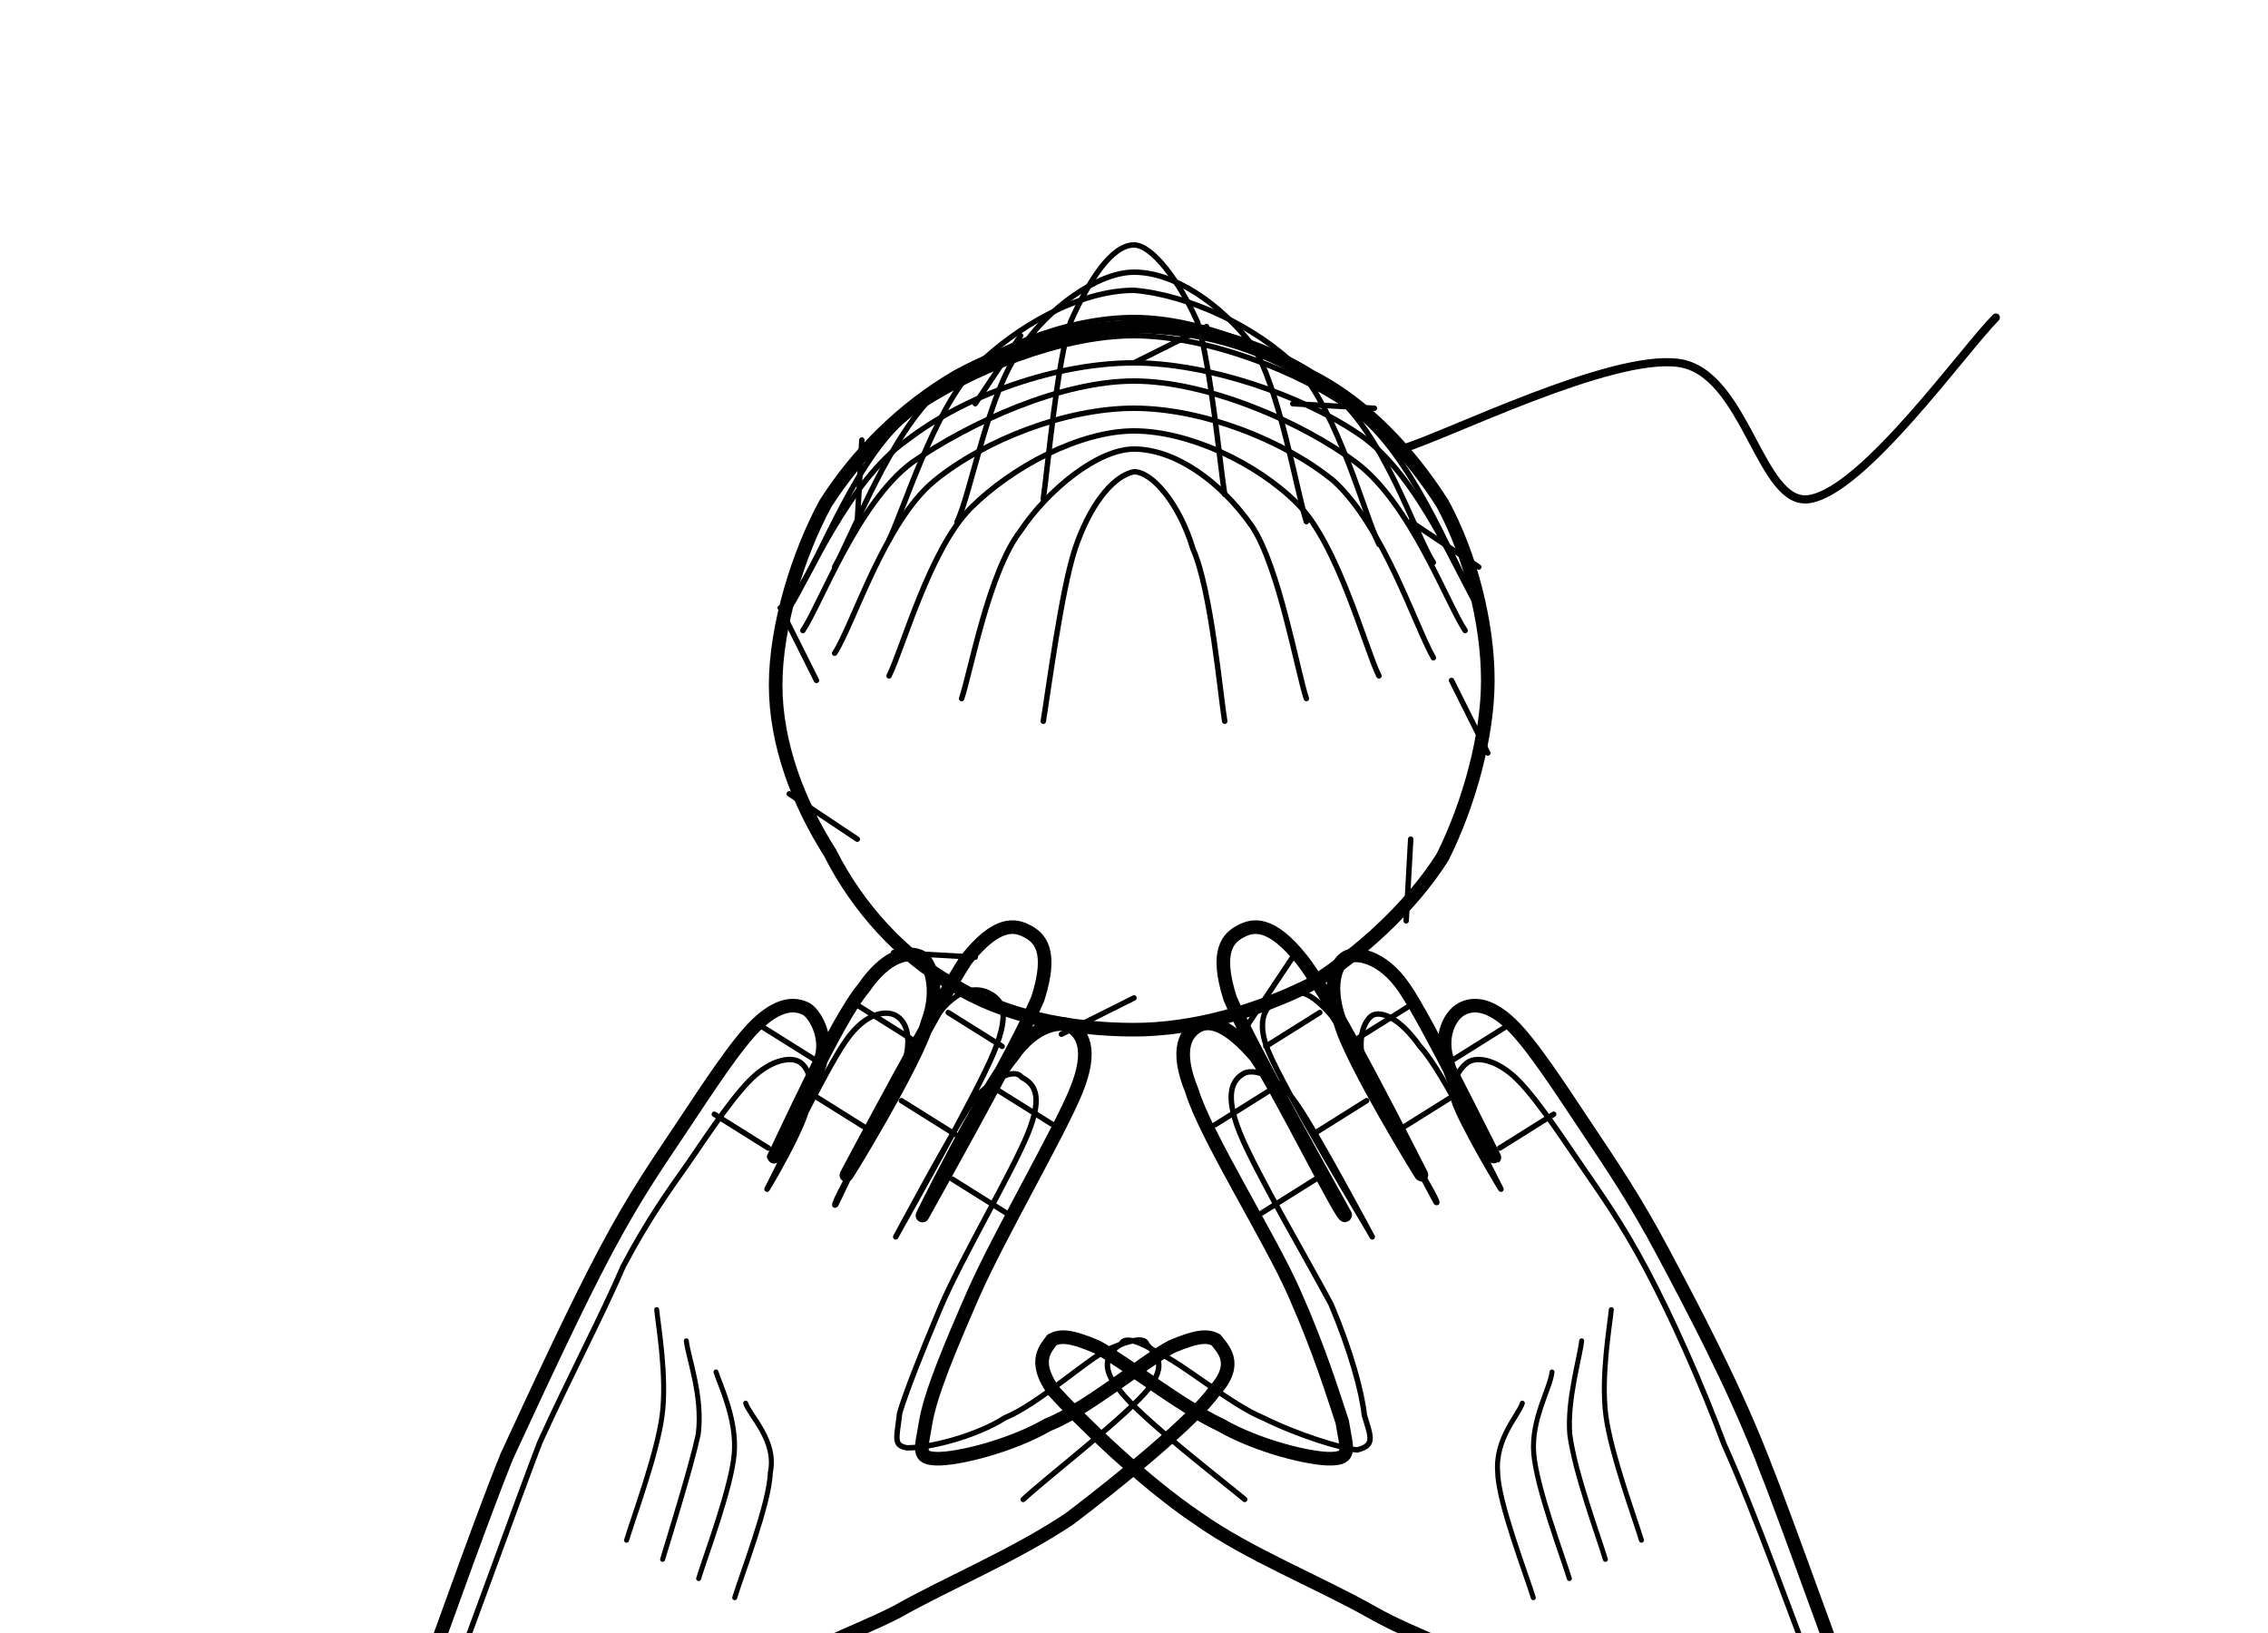
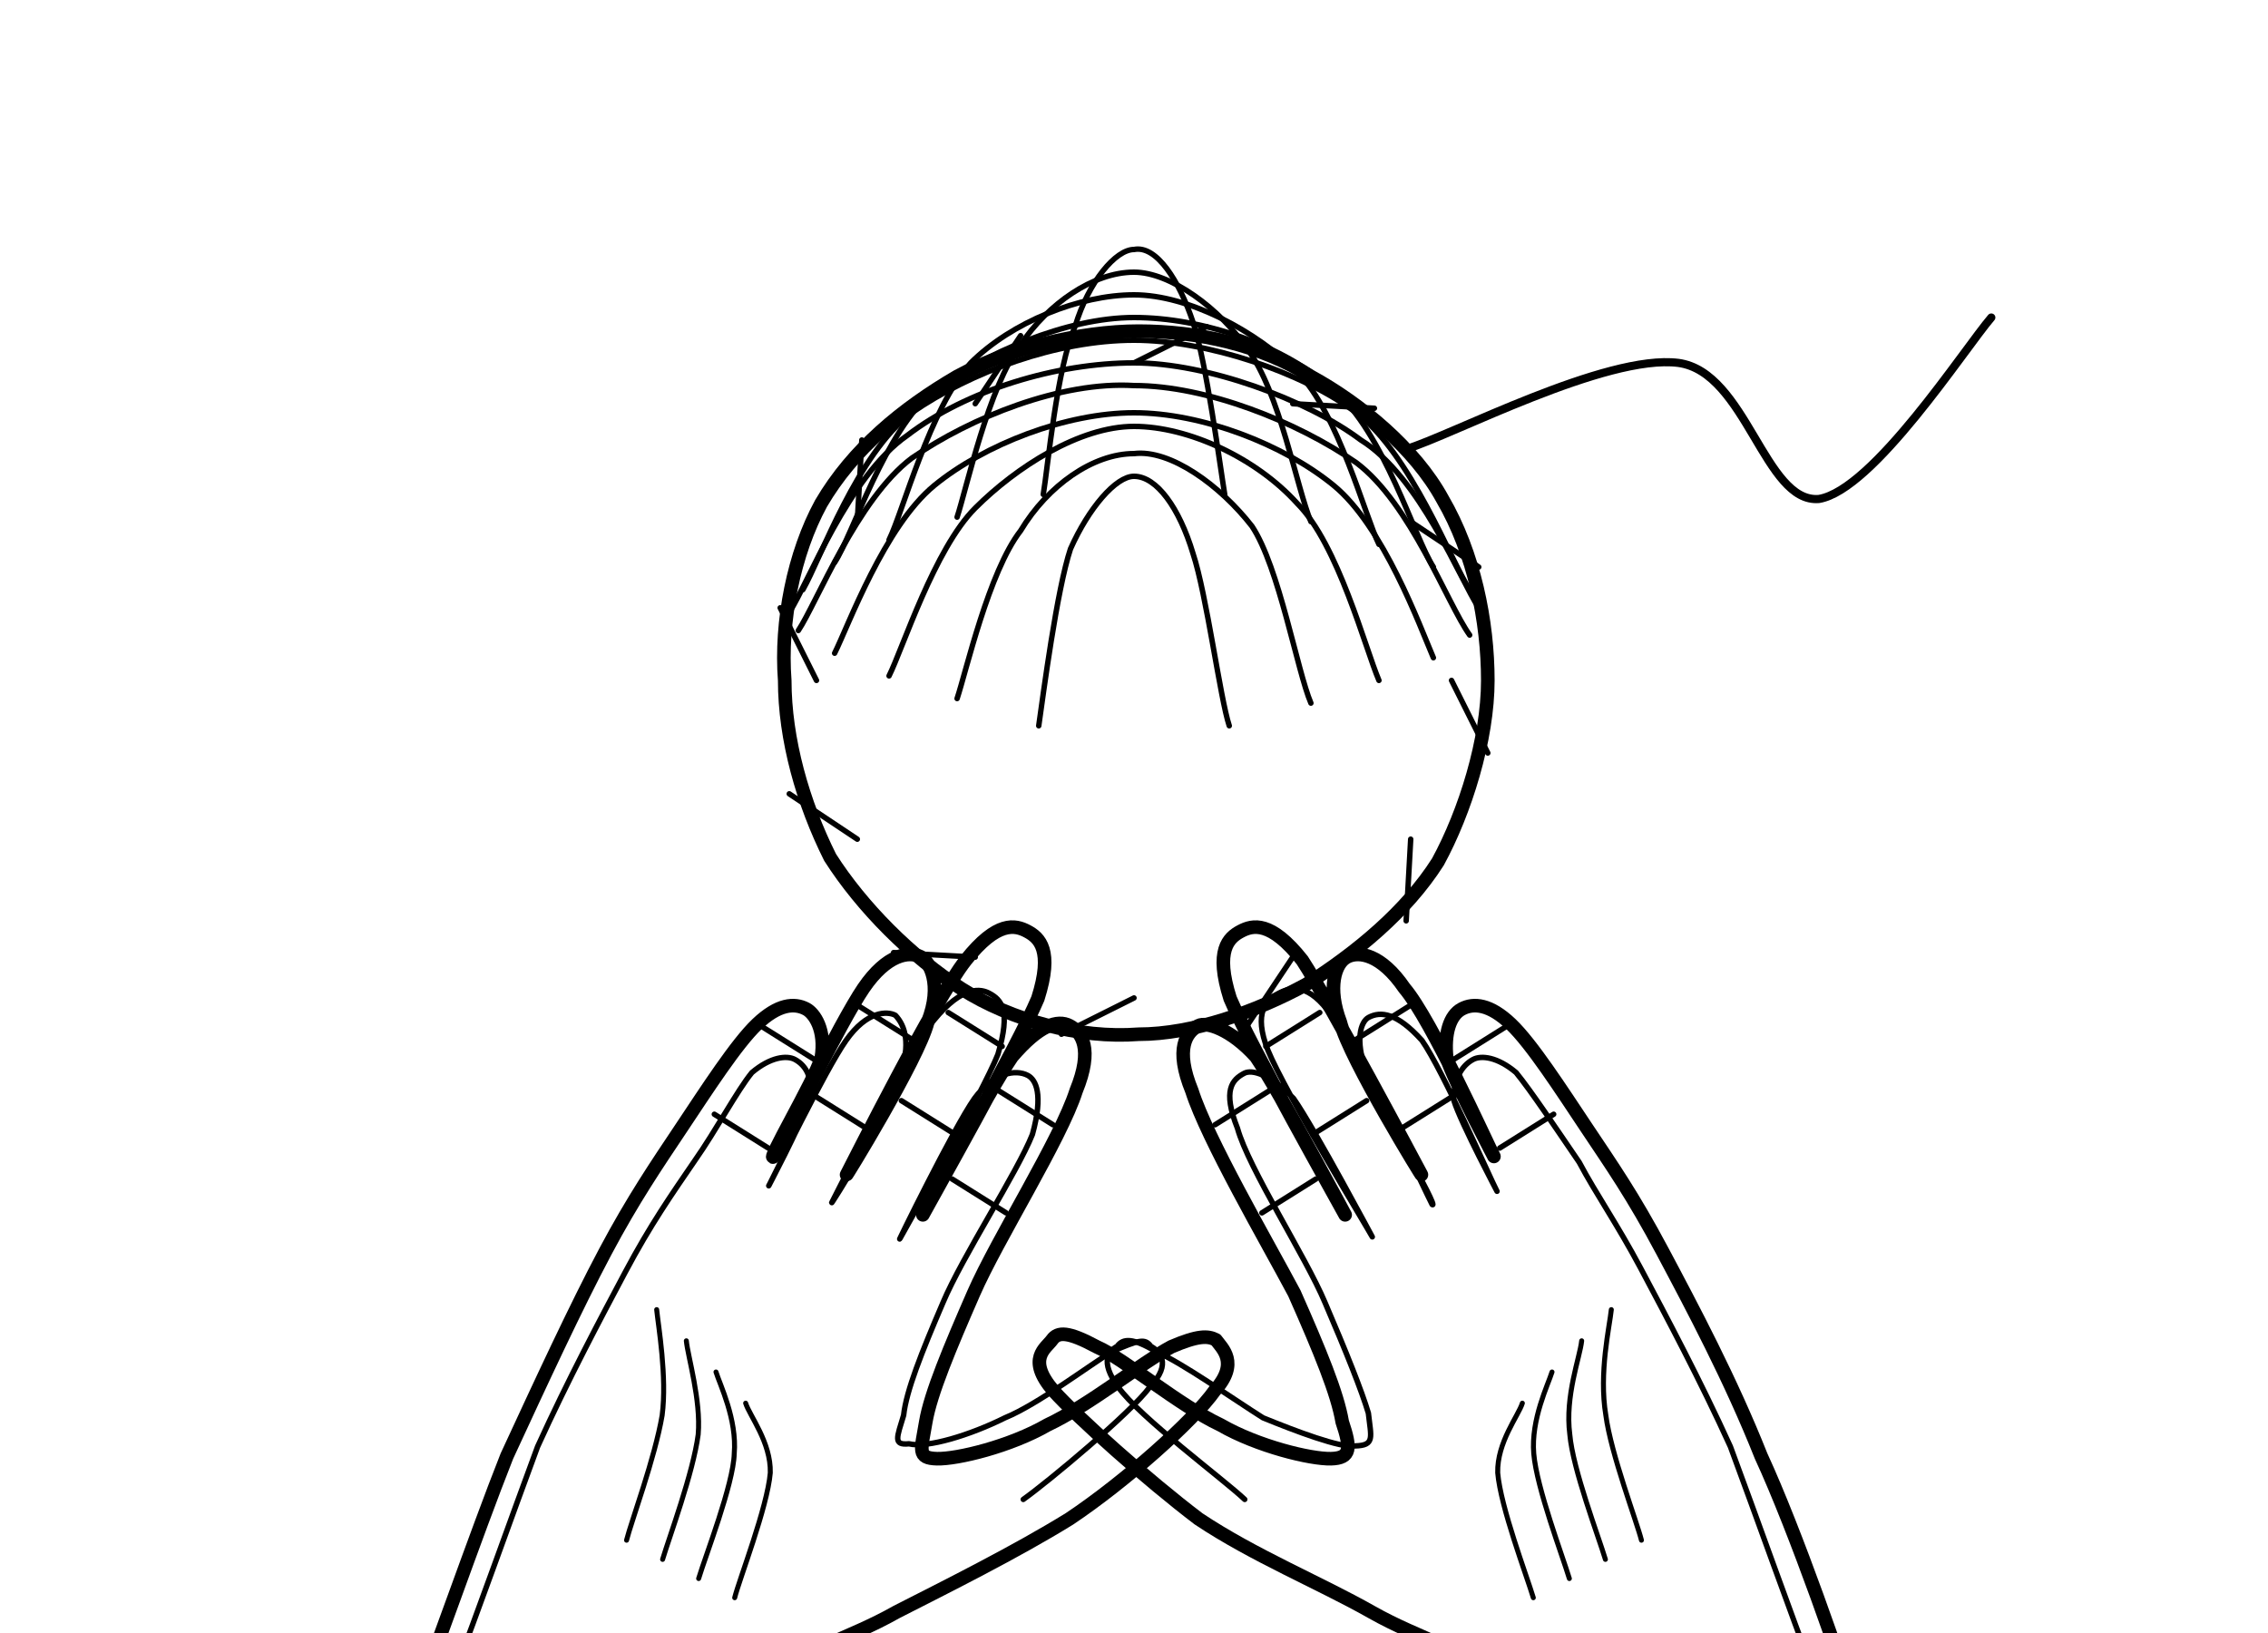
<svg xmlns="http://www.w3.org/2000/svg" viewBox="0 0 500 360" fill="none" stroke="currentColor" stroke-linecap="round" stroke-linejoin="round" aria-hidden="true" focusable="false">
  <g transform="translate(150 330) rotate(28)">
-     <path d="M-30 70C-31 60 -36 29 -38 10C-39 -8 -40 -27 -40 -40C-40 -54 -39 -62 -38 -72C-37 -82 -36 -94 -34 -100C-32 -106 -29 -108 -26 -108C-24 -108 -19 -105 -18 -100C-16 -94 -17 -73 -17 -76C-17 -79 -19 -109 -17 -118C-16 -127 -12 -130 -9 -130C-7 -130 -2 -126 -1 -118C1 -109 -1 -77 -1 -80C-1 -83 -1 -123 0 -134C2 -145 6 -146 9 -146C12 -146 16 -145 18 -134C19 -123 18 -82 18 -80C18 -77 17 -111 19 -120C20 -129 25 -132 27 -132C30 -132 34 -130 35 -120C36 -110 35 -84 36 -70C37 -57 38 -46 40 -40C42 -34 42 -32 46 -34C50 -36 59 -44 64 -52C70 -59 76 -74 80 -80C84 -85 86 -86 88 -86C90 -85 95 -84 93 -76C92 -68 84 -49 78 -36C71 -23 61 -11 54 0C47 10 40 16 36 28C32 40 31 63 30 70" stroke-width="3" />
-     <path d="M-26 56C-27 47 -31 20 -33 4C-34 -12 -34 -27 -35 -39C-35 -51 -34 -58 -33 -66C-32 -75 -31 -85 -29 -90C-27 -95 -24 -97 -22 -97C-20 -97 -17 -95 -16 -90C-14 -86 -15 -67 -15 -69C-15 -72 -16 -98 -15 -106C-14 -114 -10 -116 -8 -116C-5 -116 -2 -113 -1 -106C0 -98 -1 -70 0 -73C0 -75 -2 -110 0 -119C1 -129 6 -130 8 -130C11 -130 14 -129 15 -119C16 -110 15 -75 15 -73C15 -71 15 -100 16 -108C18 -115 21 -118 23 -117C26 -117 29 -116 30 -107C31 -98 30 -76 31 -64C32 -53 33 -44 34 -39C36 -34 36 -32 39 -33C43 -35 51 -42 55 -49C60 -55 65 -69 68 -73C72 -78 74 -79 75 -78C77 -77 81 -77 80 -70C79 -63 69 -41 67 -35" stroke-width="1.2" />
+     <path d="M-30 70C-31 60 -36 28 -38 10C-39 -8 -40 -26 -40 -40C-40 -53 -39 -62 -38 -72C-37 -82 -36 -94 -34 -100C-32 -106 -29 -108 -26 -108C-24 -108 -20 -106 -18 -100C-17 -95 -18 -73 -17 -76C-17 -79 -18 -109 -17 -118C-16 -127 -12 -130 -9 -130C-7 -130 -2 -127 -1 -118C1 -110 -1 -78 -1 -80C-1 -83 -2 -123 0 -134C2 -145 6 -146 9 -146C12 -146 16 -145 18 -134C19 -123 18 -83 18 -80C18 -78 18 -111 19 -120C21 -129 24 -132 27 -132C30 -132 34 -130 35 -120C37 -109 35 -83 36 -70C37 -57 38 -46 40 -40C42 -34 42 -32 46 -34C50 -36 59 -44 64 -52C70 -60 76 -74 80 -80C84 -85 86 -86 88 -86C90 -85 95 -84 93 -76C92 -68 85 -49 78 -36C71 -24 61 -10 54 0C47 11 40 16 36 28C32 39 31 63 30 70" stroke-width="3" />
+     <path d="M-26 56C-27 47 -31 20 -33 5C-34 -11 -34 -27 -34 -38C-34 -50 -33 -58 -32 -67C-31 -75 -31 -85 -30 -90C-28 -95 -25 -97 -23 -97C-20 -97 -17 -95 -16 -90C-15 -86 -15 -67 -15 -70C-15 -72 -16 -98 -15 -106C-14 -114 -10 -116 -8 -116C-5 -115 -2 -112 -1 -105C1 -98 -1 -71 -1 -73C-1 -75 -2 -110 0 -119C2 -129 6 -130 8 -130C11 -130 14 -129 16 -119C17 -110 16 -75 16 -73C16 -71 15 -100 16 -108C17 -115 21 -118 24 -118C26 -118 29 -116 31 -107C32 -98 30 -76 31 -65C32 -53 33 -44 35 -39C36 -34 36 -32 39 -34C43 -35 50 -42 55 -49C60 -55 66 -68 69 -73C73 -78 74 -79 76 -78C78 -78 82 -77 80 -70C79 -63 70 -41 67 -35" stroke-width="1.2" />
    <line x1="-33" y1="-78" x2="-19" y2="-77" stroke-width="1.2" />
    <line x1="-33" y1="-100" x2="-19" y2="-99" stroke-width="1.2" />
    <line x1="-16" y1="-92" x2="-2" y2="-91" stroke-width="1.2" />
    <line x1="-16" y1="-114" x2="-2" y2="-113" stroke-width="1.2" />
    <line x1="2" y1="-100" x2="16" y2="-99" stroke-width="1.2" />
    <line x1="2" y1="-122" x2="16" y2="-121" stroke-width="1.2" />
    <line x1="20" y1="-90" x2="34" y2="-89" stroke-width="1.2" />
    <line x1="20" y1="-112" x2="34" y2="-111" stroke-width="1.2" />
-     <path d="M-24 -34C-22 -31 -15 -22 -12 -14C-9 -6 -7 9 -6 14" stroke-width="1.1" />
-     <path d="M-15 -31C-13 -28 -6 -22 -3 -14C-1 -7 2 9 3 14" stroke-width="1.1" />
-     <path d="M-6 -28C-4 -26 3 -21 6 -14C9 -7 11 9 12 14" stroke-width="1.1" />
-     <path d="M3 -25C5 -23 13 -21 15 -14C18 -8 20 9 21 14" stroke-width="1.1" />
-     <path d="M-32 52C-26 53 -11 57 0 57C11 57 27 53 32 52" stroke-width="1.4" />
+     <path d="M-24 -34C-22 -31 -15 -22 -12 -14C-9 -5 -7 10 -6 14" stroke-width="1.1" />
+     <path d="M-15 -31C-13 -28 -6 -21 -3 -14C0 -6 2 9 3 14" stroke-width="1.1" />
+     <path d="M-6 -28C-4 -26 3 -21 6 -14C9 -8 11 9 12 14" stroke-width="1.1" />
+     <path d="M3 -25C5 -23 12 -20 15 -14C18 -7 20 10 21 14" stroke-width="1.1" />
+     <path d="M-32 52C-27 53 -10 57 0 57C11 57 27 53 32 52" stroke-width="1.4" />
    <path d="M-32 60C-26 61 -11 65 0 65C11 65 27 61 32 60" stroke-width="2.4" />
-     <path d="M-32 68C-27 69 -11 73 0 73C11 73 27 69 32 68" stroke-width="1.4" />
+     <path d="M-32 68C-26 69 -11 73 0 73C11 73 27 69 32 68" stroke-width="1.4" />
    <line x1="-26" y1="54" x2="-24" y2="58" stroke-width="1" />
    <line x1="-20" y1="54" x2="-18" y2="58" stroke-width="1" />
    <line x1="-13" y1="54" x2="-11" y2="58" stroke-width="1" />
    <line x1="-6" y1="54" x2="-4" y2="58" stroke-width="1" />
    <line x1="0" y1="54" x2="2" y2="58" stroke-width="1" />
    <line x1="6" y1="54" x2="8" y2="58" stroke-width="1" />
    <line x1="13" y1="54" x2="15" y2="58" stroke-width="1" />
    <line x1="20" y1="54" x2="22" y2="58" stroke-width="1" />
    <line x1="26" y1="54" x2="28" y2="58" stroke-width="1" />
  </g>
  <g transform="translate(350 330) rotate(-28) scale(-1 1)">
-     <path d="M-30 70C-31 60 -36 28 -38 10C-40 -8 -40 -26 -40 -40C-40 -53 -39 -62 -38 -72C-37 -82 -36 -94 -34 -100C-32 -106 -29 -108 -26 -108C-23 -108 -19 -105 -18 -100C-16 -95 -17 -73 -17 -76C-17 -79 -18 -109 -17 -118C-16 -127 -11 -130 -9 -130C-6 -130 -2 -126 -1 -118C1 -110 -1 -78 -1 -80C-1 -83 -2 -123 0 -134C2 -145 6 -146 9 -146C12 -146 16 -145 18 -134C19 -123 18 -83 18 -80C19 -78 18 -112 19 -120C21 -129 24 -132 27 -132C30 -132 34 -130 35 -120C37 -110 35 -83 36 -70C37 -56 39 -46 40 -40C42 -34 42 -32 46 -34C50 -36 59 -44 64 -52C70 -60 76 -74 80 -80C84 -85 86 -86 88 -86C90 -85 94 -84 93 -76C91 -68 85 -49 78 -36C72 -24 61 -11 54 0C47 11 40 16 36 28C32 39 31 63 30 70" stroke-width="3" />
-     <path d="M-26 56C-27 47 -31 20 -32 4C-34 -11 -35 -27 -35 -38C-35 -50 -34 -57 -33 -66C-32 -75 -31 -85 -29 -90C-27 -95 -24 -97 -22 -97C-20 -97 -16 -95 -15 -91C-14 -86 -15 -67 -15 -69C-15 -72 -16 -98 -14 -105C-13 -113 -10 -116 -8 -116C-6 -116 -2 -113 -1 -106C0 -98 -2 -71 -1 -73C-1 -75 -1 -110 0 -120C2 -129 5 -129 8 -129C10 -129 15 -129 16 -120C17 -110 15 -75 15 -73C15 -71 15 -100 16 -107C17 -115 21 -118 23 -118C26 -118 29 -116 30 -107C31 -98 30 -75 30 -64C31 -53 33 -44 35 -39C36 -34 36 -32 40 -33C43 -35 50 -42 55 -49C60 -55 65 -68 69 -73C72 -78 74 -79 75 -78C77 -78 82 -77 80 -69C79 -62 69 -40 67 -35" stroke-width="1.2" />
+     <path d="M-30 70C-32 60 -37 28 -38 10C-40 -8 -40 -26 -40 -40C-40 -54 -39 -62 -38 -72C-37 -82 -36 -94 -34 -100C-32 -106 -29 -108 -26 -108C-23 -108 -20 -105 -18 -100C-17 -95 -17 -73 -17 -76C-17 -79 -19 -109 -17 -118C-16 -127 -12 -130 -9 -130C-6 -130 -2 -126 -1 -118C1 -110 -1 -78 -1 -80C-1 -83 -1 -123 0 -134C2 -145 6 -146 9 -146C12 -146 16 -145 18 -134C19 -123 18 -83 18 -80C18 -78 18 -111 19 -120C21 -128 25 -132 27 -132C30 -132 34 -130 35 -120C37 -109 36 -83 36 -70C37 -56 38 -46 40 -40C41 -34 42 -32 46 -34C50 -36 59 -44 64 -52C70 -60 76 -75 80 -80C84 -86 86 -87 88 -86C90 -85 95 -85 93 -76C91 -68 84 -49 78 -36C71 -23 61 -11 54 0C47 11 40 16 36 28C32 39 31 63 30 70" stroke-width="3" />
+     <path d="M-26 56C-27 47 -31 20 -33 5C-34 -11 -34 -27 -34 -39C-34 -50 -33 -58 -33 -66C-32 -75 -31 -85 -30 -90C-28 -95 -25 -97 -23 -97C-20 -97 -17 -95 -15 -91C-14 -86 -14 -67 -14 -69C-14 -72 -16 -98 -15 -106C-13 -114 -10 -116 -7 -116C-5 -116 -2 -113 -1 -106C0 -99 -1 -71 0 -73C0 -76 -2 -110 0 -120C1 -129 5 -130 8 -130C11 -130 15 -129 16 -120C17 -110 15 -75 15 -73C15 -71 15 -100 16 -108C18 -115 21 -118 23 -118C26 -118 29 -117 30 -108C32 -99 30 -76 31 -65C32 -53 33 -44 34 -39C36 -34 36 -32 40 -34C43 -35 50 -43 55 -49C59 -56 65 -68 69 -73C72 -78 74 -79 76 -78C78 -78 81 -77 80 -70C79 -62 69 -41 67 -35" stroke-width="1.2" />
    <line x1="-33" y1="-78" x2="-19" y2="-77" stroke-width="1.2" />
    <line x1="-33" y1="-100" x2="-19" y2="-99" stroke-width="1.2" />
    <line x1="-16" y1="-92" x2="-2" y2="-91" stroke-width="1.2" />
    <line x1="-16" y1="-114" x2="-2" y2="-113" stroke-width="1.2" />
    <line x1="2" y1="-100" x2="16" y2="-99" stroke-width="1.2" />
    <line x1="2" y1="-122" x2="16" y2="-121" stroke-width="1.2" />
    <line x1="20" y1="-90" x2="34" y2="-89" stroke-width="1.2" />
    <line x1="20" y1="-112" x2="34" y2="-111" stroke-width="1.2" />
-     <path d="M-24 -34C-22 -31 -15 -22 -12 -14C-9 -6 -7 9 -6 14" stroke-width="1.1" />
-     <path d="M-15 -31C-13 -28 -6 -21 -3 -14C0 -6 2 9 3 14" stroke-width="1.1" />
-     <path d="M-6 -28C-4 -25 3 -21 6 -14C9 -7 11 9 12 14" stroke-width="1.1" />
-     <path d="M3 -25C5 -23 12 -21 15 -14C18 -8 20 9 21 14" stroke-width="1.1" />
-     <path d="M-32 52C-26 53 -10 57 0 57C11 57 26 53 32 52" stroke-width="1.4" />
-     <path d="M-32 60C-26 61 -10 65 0 65C11 65 26 60 32 60" stroke-width="2.4" />
-     <path d="M-32 68C-27 69 -11 73 0 73C10 73 27 69 32 68" stroke-width="1.4" />
+     <path d="M-24 -34C-22 -31 -15 -23 -12 -14C-9 -6 -7 10 -6 14" stroke-width="1.1" />
+     <path d="M-15 -31C-13 -28 -6 -22 -3 -14C0 -7 2 9 3 14" stroke-width="1.1" />
+     <path d="M-6 -28C-4 -26 3 -21 6 -14C9 -7 11 9 12 14" stroke-width="1.1" />
+     <path d="M3 -25C5 -23 12 -20 15 -14C18 -7 20 9 21 14" stroke-width="1.1" />
+     <path d="M-32 52C-26 53 -11 57 0 57C11 57 27 53 32 52" stroke-width="1.4" />
+     <path d="M-32 60C-27 61 -11 65 0 65C10 65 27 61 32 60" stroke-width="2.4" />
+     <path d="M-32 68C-26 69 -11 73 0 73C11 73 27 69 32 68" stroke-width="1.4" />
    <line x1="-26" y1="54" x2="-24" y2="58" stroke-width="1" />
    <line x1="-20" y1="54" x2="-18" y2="58" stroke-width="1" />
    <line x1="-13" y1="54" x2="-11" y2="58" stroke-width="1" />
    <line x1="-6" y1="54" x2="-4" y2="58" stroke-width="1" />
    <line x1="0" y1="54" x2="2" y2="58" stroke-width="1" />
    <line x1="6" y1="54" x2="8" y2="58" stroke-width="1" />
    <line x1="13" y1="54" x2="15" y2="58" stroke-width="1" />
    <line x1="20" y1="54" x2="22" y2="58" stroke-width="1" />
    <line x1="26" y1="54" x2="28" y2="58" stroke-width="1" />
  </g>
-   <path d="M328 150C328 162 324 177 318 189C311 200 300 210 289 217C277 223 263 227 250 227C236 227 221 224 210 217C199 211 189 200 183 188C176 177 171 164 171 151C171 138 176 122 182 111C189 100 199 90 211 83C222 77 237 72 251 72C264 72 278 76 289 83C301 89 311 100 318 111C324 122 328 137 328 150Z" stroke-width="3" />
-   <path d="M230 110C231 103 233 80 236 71C240 62 245 54 250 54C254 54 260 62 264 71C267 81 269 103 270 109" stroke-width="1.2" />
-   <path d="M211 115C214 109 218 86 225 77C231 68 242 60 250 60C259 60 269 67 276 76C282 85 286 109 288 115" stroke-width="1.2" />
-   <path d="M196 119C199 113 206 90 215 81C224 72 238 64 250 64C262 65 277 72 286 81C295 91 301 114 304 120" stroke-width="1.2" />
-   <path d="M184 125C188 118 196 96 207 86C218 77 235 70 250 70C264 70 282 77 293 86C305 95 312 118 316 124" stroke-width="1.2" />
-   <path d="M176 130C181 123 189 100 201 91C214 82 234 74 250 74C266 74 287 82 299 91C311 100 320 123 324 130" stroke-width="1.2" />
-   <path d="M174 134C178 128 187 106 200 97C213 87 233 80 250 80C266 80 287 87 300 96C313 105 322 128 326 134" stroke-width="1.2" />
-   <path d="M177 139C181 133 189 111 201 102C214 93 234 84 250 84C266 84 287 93 299 102C311 111 319 133 323 139" stroke-width="1.2" />
-   <path d="M184 144C188 138 195 115 206 106C217 97 235 90 250 90C265 90 283 97 294 106C305 116 312 138 316 145" stroke-width="1.2" />
-   <path d="M196 149C199 143 205 121 214 112C223 103 238 95 250 95C262 95 277 102 286 111C295 120 301 143 304 149" stroke-width="1.2" />
-   <path d="M212 154C214 148 218 126 225 117C231 108 242 99 250 99C259 99 269 106 276 116C282 125 286 148 288 154" stroke-width="1.2" />
-   <path d="M230 159C231 153 234 130 237 121C240 112 245 105 250 104C254 104 260 111 263 121C267 130 269 153 270 159" stroke-width="1.2" />
+   <path d="M328 150C328 163 323 179 317 190C310 201 299 210 288 217C277 223 263 228 251 228C238 229 223 225 212 218C201 211 190 200 183 189C177 177 173 163 173 150C172 137 175 122 181 111C188 99 199 90 211 83C222 77 238 73 251 73C264 73 278 76 289 83C300 89 312 99 318 110C325 122 328 137 328 150Z" stroke-width="3" />
+   <path d="M230 109C231 103 233 81 237 72C240 62 246 55 250 55C255 54 260 62 263 71C266 80 269 103 270 109" stroke-width="1.2" />
+   <path d="M211 114C213 108 218 85 225 76C231 67 241 60 250 60C258 60 269 68 275 77C282 86 286 108 289 115" stroke-width="1.2" />
+   <path d="M196 119C199 113 205 90 214 80C223 71 238 65 250 65C262 65 277 73 286 82C295 91 301 114 304 120" stroke-width="1.2" />
+   <path d="M184 124C188 118 195 95 206 86C217 78 235 70 250 70C265 70 283 76 294 86C305 95 312 119 316 125" stroke-width="1.2" />
+   <path d="M177 130C181 123 189 100 201 91C214 82 233 75 250 75C266 75 287 82 299 91C311 100 320 124 324 130" stroke-width="1.2" />
+   <path d="M174 135C178 129 187 105 200 96C213 86 233 80 250 80C266 80 288 88 300 97C313 105 322 128 326 134" stroke-width="1.2" />
+   <path d="M176 139C180 133 189 110 201 101C214 92 234 84 250 85C266 85 286 93 299 102C311 111 319 133 324 140" stroke-width="1.2" />
+   <path d="M184 144C187 138 195 116 206 107C217 98 235 91 250 91C265 91 283 98 294 107C305 116 313 138 316 145" stroke-width="1.2" />
+   <path d="M196 149C199 143 206 121 215 112C224 103 238 94 250 94C262 94 277 101 286 111C295 120 301 143 304 150" stroke-width="1.2" />
+   <path d="M211 154C213 148 218 126 225 117C231 107 241 100 250 100C258 99 269 107 276 116C282 125 286 148 289 155" stroke-width="1.2" />
+   <path d="M229 160C230 153 233 130 236 121C240 112 246 105 250 105C255 105 260 112 263 122C266 131 269 154 271 160" stroke-width="1.2" />
  <line x1="320" y1="150" x2="328" y2="166" stroke-width="1.2" />
  <line x1="311" y1="185" x2="310" y2="203" stroke-width="1.2" />
  <line x1="285" y1="211" x2="275" y2="226" stroke-width="1.2" />
  <line x1="250" y1="220" x2="234" y2="228" stroke-width="1.2" />
  <line x1="215" y1="211" x2="197" y2="210" stroke-width="1.2" />
  <line x1="189" y1="185" x2="174" y2="175" stroke-width="1.2" />
  <line x1="180" y1="150" x2="172" y2="134" stroke-width="1.2" />
  <line x1="189" y1="115" x2="190" y2="97" stroke-width="1.2" />
  <line x1="215" y1="89" x2="225" y2="74" stroke-width="1.2" />
  <line x1="250" y1="80" x2="266" y2="72" stroke-width="1.2" />
  <line x1="285" y1="89" x2="303" y2="90" stroke-width="1.2" />
  <line x1="311" y1="115" x2="326" y2="125" stroke-width="1.2" />
-   <path d="M309 99C319 96 355 78 370 80C385 82 388 112 399 110C411 108 433 77 440 70" stroke-width="1.8" />
+   <path d="M310 99C320 96 354 78 370 80C385 82 389 111 401 110C413 108 433 77 439 70" stroke-width="1.8" />
</svg>
